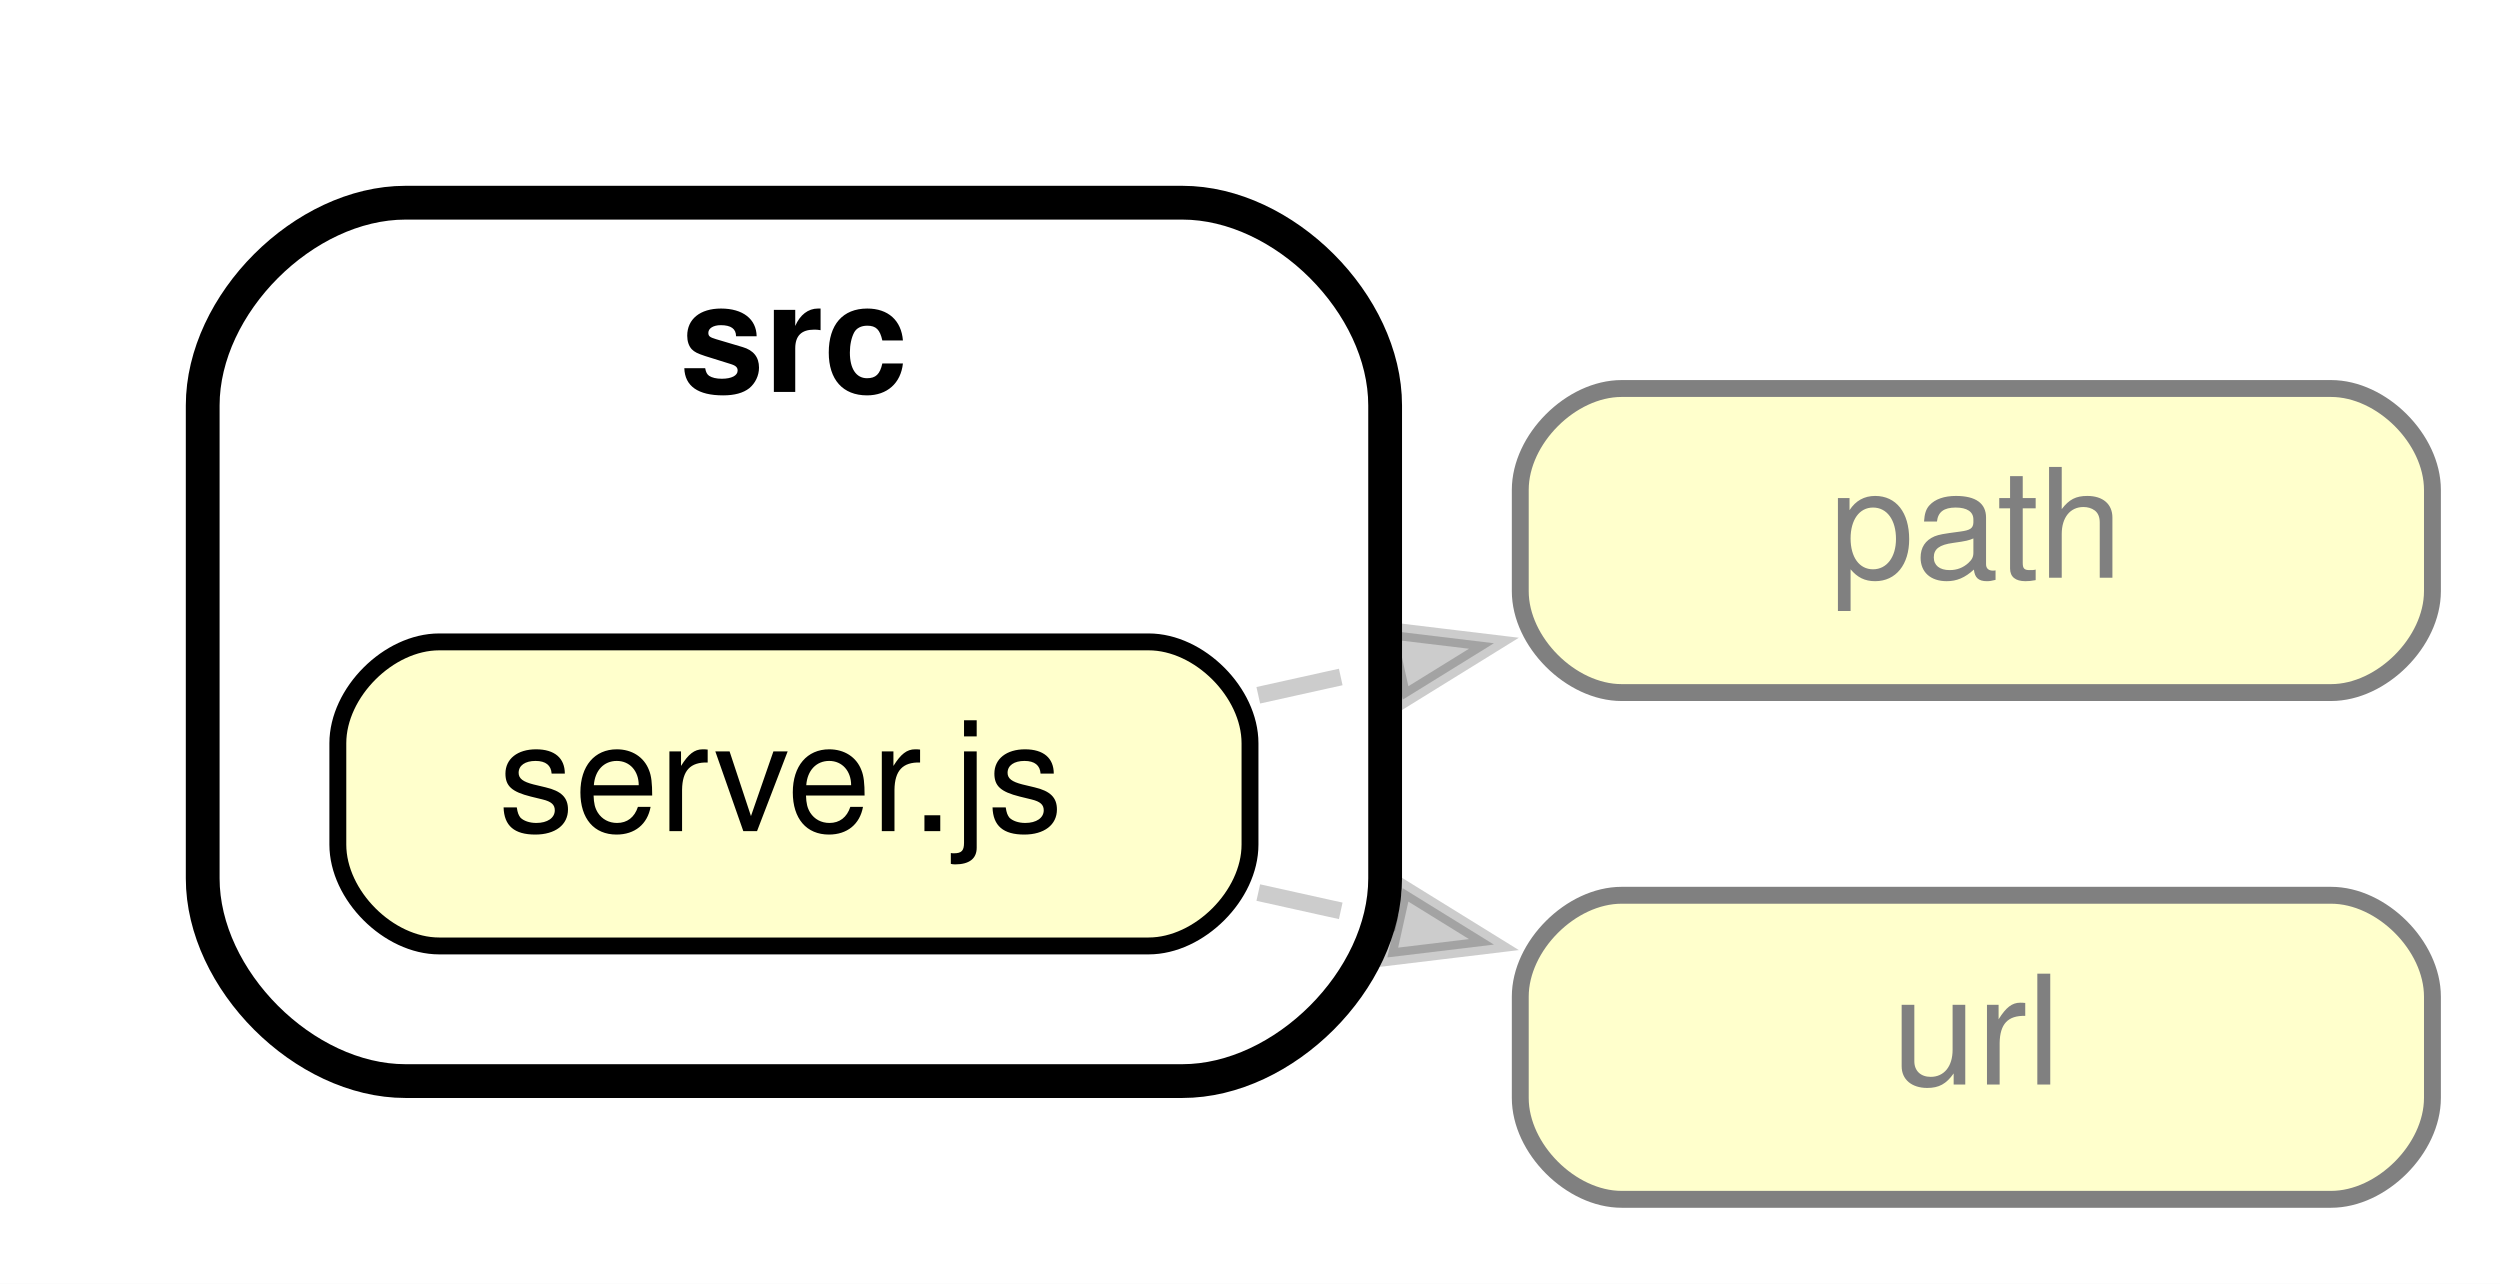
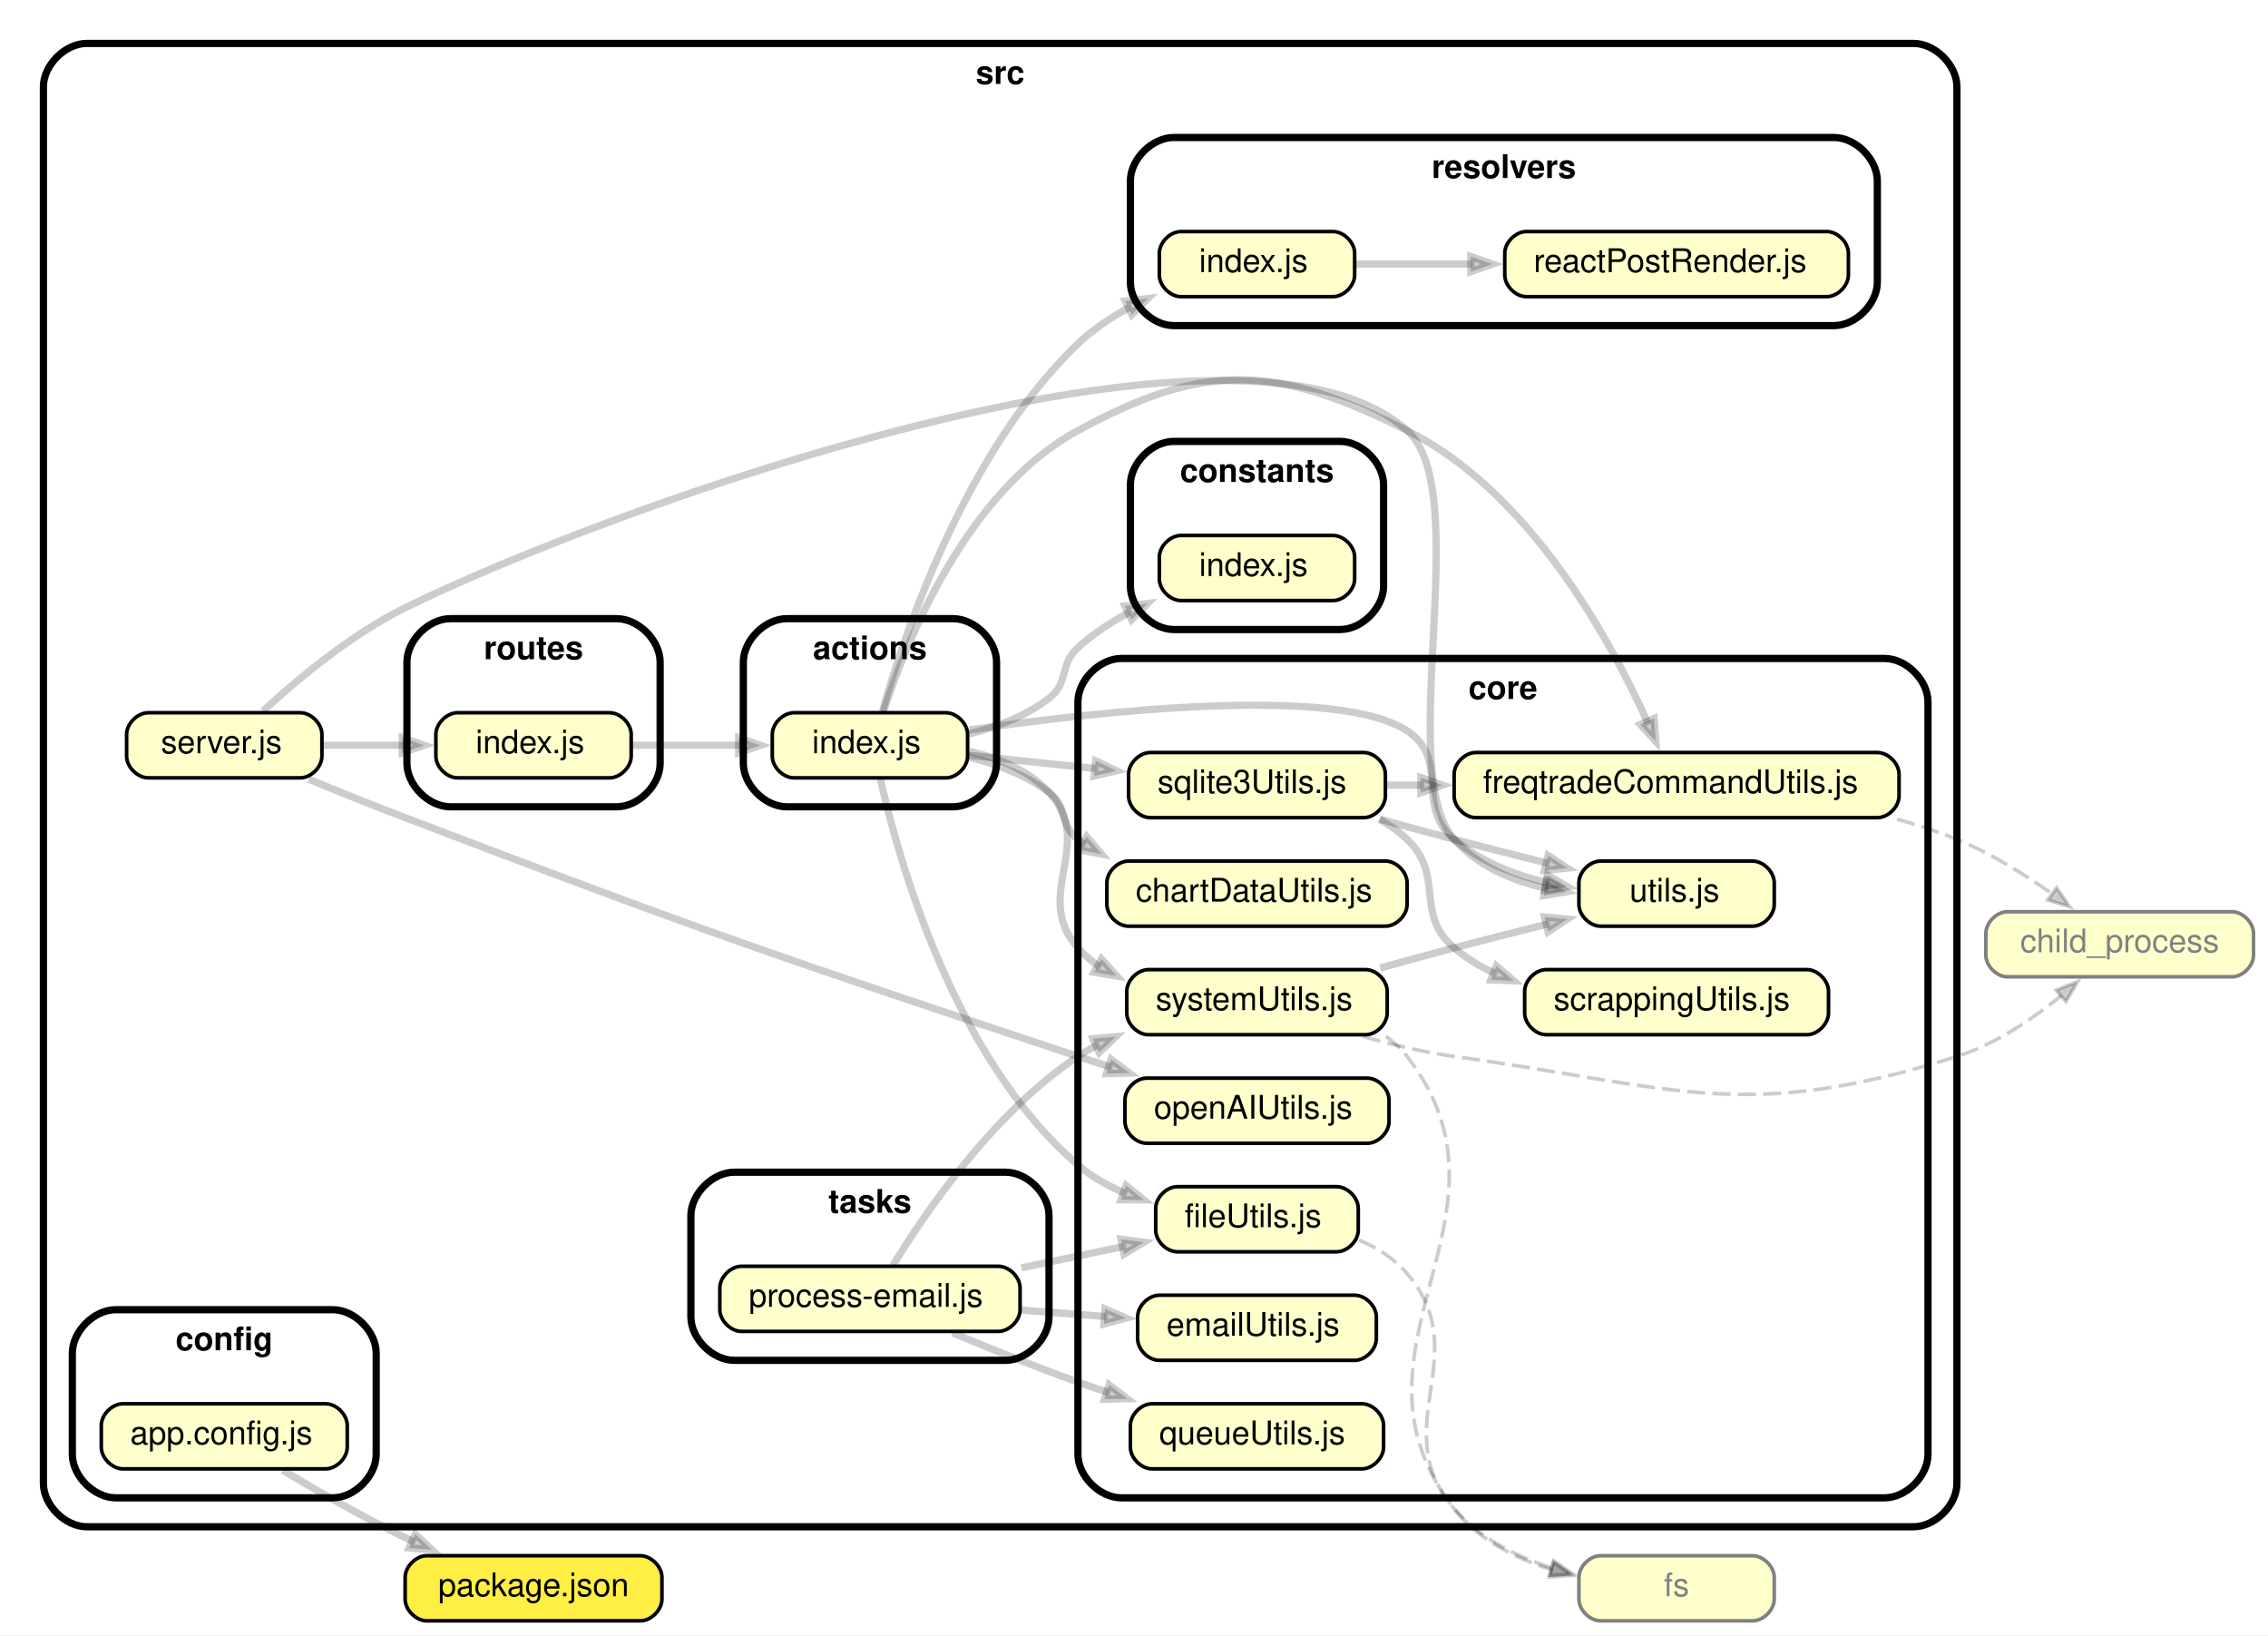
- <svg xmlns="http://www.w3.org/2000/svg" xmlns:xlink="http://www.w3.org/1999/xlink" width="148pt" height="76pt" viewBox="0.00 0.00 148.00 76.00">
-   <g id="graph0" class="graph" transform="scale(1 1) rotate(0) translate(4 72)">
-     <polygon fill="white" stroke="none" points="-4,4 -4,-72 144,-72 144,4 -4,4" />
+ <svg xmlns="http://www.w3.org/2000/svg" xmlns:xlink="http://www.w3.org/1999/xlink" width="627pt" height="452pt" viewBox="0.00 0.00 627.00 452.00">
+   <g id="graph0" class="graph" transform="scale(1 1) rotate(0) translate(4 448)">
+     <polygon fill="white" stroke="none" points="-4,4 -4,-448 623,-448 623,4 -4,4" />
    <g id="clust1" class="cluster">
-       <path fill="#ffffff" stroke="black" stroke-width="2" d="M20,-8C20,-8 66,-8 66,-8 72,-8 78,-14 78,-20 78,-20 78,-48 78,-48 78,-54 72,-60 66,-60 66,-60 20,-60 20,-60 14,-60 8,-54 8,-48 8,-48 8,-20 8,-20 8,-14 14,-8 20,-8" />
-       <text text-anchor="middle" x="43" y="-48.8" font-family="Helvetica,sans-Serif" font-weight="bold" font-size="9.00">src</text>
+       <path fill="#ffffff" stroke="black" stroke-width="2" d="M20,-26C20,-26 525,-26 525,-26 531,-26 537,-32 537,-38 537,-38 537,-424 537,-424 537,-430 531,-436 525,-436 525,-436 20,-436 20,-436 14,-436 8,-430 8,-424 8,-424 8,-38 8,-38 8,-32 14,-26 20,-26" />
+       <text text-anchor="middle" x="272.5" y="-424.8" font-family="Helvetica,sans-Serif" font-weight="bold" font-size="9.00">src</text>
+     </g>
+     <g id="clust2" class="cluster">
+       <path fill="#ffffff" stroke="black" stroke-width="2" d="M213.5,-225C213.5,-225 259.5,-225 259.5,-225 265.5,-225 271.5,-231 271.5,-237 271.5,-237 271.5,-265 271.5,-265 271.5,-271 265.5,-277 259.5,-277 259.5,-277 213.5,-277 213.5,-277 207.5,-277 201.5,-271 201.5,-265 201.5,-265 201.5,-237 201.5,-237 201.5,-231 207.5,-225 213.5,-225" />
+       <text text-anchor="middle" x="236.5" y="-265.8" font-family="Helvetica,sans-Serif" font-weight="bold" font-size="9.00">actions</text>
+     </g>
+     <g id="clust3" class="cluster">
+       <path fill="#ffffff" stroke="black" stroke-width="2" d="M28,-34C28,-34 88,-34 88,-34 94,-34 100,-40 100,-46 100,-46 100,-74 100,-74 100,-80 94,-86 88,-86 88,-86 28,-86 28,-86 22,-86 16,-80 16,-74 16,-74 16,-46 16,-46 16,-40 22,-34 28,-34" />
+       <text text-anchor="middle" x="58" y="-74.8" font-family="Helvetica,sans-Serif" font-weight="bold" font-size="9.00">config</text>
+     </g>
+     <g id="clust4" class="cluster">
+       <path fill="#ffffff" stroke="black" stroke-width="2" d="M320.5,-274C320.5,-274 366.5,-274 366.5,-274 372.5,-274 378.5,-280 378.5,-286 378.5,-286 378.5,-314 378.5,-314 378.5,-320 372.5,-326 366.5,-326 366.5,-326 320.5,-326 320.5,-326 314.5,-326 308.5,-320 308.5,-314 308.5,-314 308.5,-286 308.5,-286 308.5,-280 314.5,-274 320.5,-274" />
+       <text text-anchor="middle" x="343.5" y="-314.8" font-family="Helvetica,sans-Serif" font-weight="bold" font-size="9.00">constants</text>
+     </g>
+     <g id="clust5" class="cluster">
+       <path fill="#ffffff" stroke="black" stroke-width="2" d="M306,-34C306,-34 517,-34 517,-34 523,-34 529,-40 529,-46 529,-46 529,-254 529,-254 529,-260 523,-266 517,-266 517,-266 306,-266 306,-266 300,-266 294,-260 294,-254 294,-254 294,-46 294,-46 294,-40 300,-34 306,-34" />
+       <text text-anchor="middle" x="411.5" y="-254.8" font-family="Helvetica,sans-Serif" font-weight="bold" font-size="9.00">core</text>
+     </g>
+     <g id="clust6" class="cluster">
+       <path fill="#ffffff" stroke="black" stroke-width="2" d="M320.5,-358C320.5,-358 503,-358 503,-358 509,-358 515,-364 515,-370 515,-370 515,-398 515,-398 515,-404 509,-410 503,-410 503,-410 320.5,-410 320.5,-410 314.5,-410 308.5,-404 308.5,-398 308.5,-398 308.5,-370 308.5,-370 308.5,-364 314.5,-358 320.5,-358" />
+       <text text-anchor="middle" x="411.75" y="-398.8" font-family="Helvetica,sans-Serif" font-weight="bold" font-size="9.00">resolvers</text>
+     </g>
+     <g id="clust7" class="cluster">
+       <path fill="#ffffff" stroke="black" stroke-width="2" d="M120.5,-225C120.5,-225 166.5,-225 166.5,-225 172.5,-225 178.5,-231 178.5,-237 178.5,-237 178.5,-265 178.5,-265 178.5,-271 172.5,-277 166.5,-277 166.5,-277 120.5,-277 120.5,-277 114.5,-277 108.5,-271 108.5,-265 108.5,-265 108.5,-237 108.5,-237 108.5,-231 114.5,-225 120.5,-225" />
+       <text text-anchor="middle" x="143.5" y="-265.8" font-family="Helvetica,sans-Serif" font-weight="bold" font-size="9.00">routes</text>
+     </g>
+     <g id="clust8" class="cluster">
+       <path fill="#ffffff" stroke="black" stroke-width="2" d="M199,-72C199,-72 274,-72 274,-72 280,-72 286,-78 286,-84 286,-84 286,-112 286,-112 286,-118 280,-124 274,-124 274,-124 199,-124 199,-124 193,-124 187,-118 187,-112 187,-112 187,-84 187,-84 187,-78 193,-72 199,-72" />
+       <text text-anchor="middle" x="236.5" y="-112.8" font-family="Helvetica,sans-Serif" font-weight="bold" font-size="9.00">tasks</text>
    </g>
    <g id="node1" class="node">
      <g id="a_node1">
-         <a xlink:title="path">
-           <path fill="#ffffcc" stroke="grey" d="M134,-49C134,-49 92,-49 92,-49 89,-49 86,-46 86,-43 86,-43 86,-37 86,-37 86,-34 89,-31 92,-31 92,-31 134,-31 134,-31 137,-31 140,-34 140,-37 140,-37 140,-43 140,-43 140,-46 137,-49 134,-49" />
-           <text text-anchor="middle" x="113" y="-37.8" font-family="Helvetica,sans-Serif" font-size="9.00" fill="grey">path</text>
+         <a xlink:title="child_process">
+           <path fill="#ffffcc" stroke="grey" d="M613,-196C613,-196 551,-196 551,-196 548,-196 545,-193 545,-190 545,-190 545,-184 545,-184 545,-181 548,-178 551,-178 551,-178 613,-178 613,-178 616,-178 619,-181 619,-184 619,-184 619,-190 619,-190 619,-193 616,-196 613,-196" />
+           <text text-anchor="middle" x="582" y="-184.8" font-family="Helvetica,sans-Serif" font-size="9.00" fill="grey">child_process</text>
        </a>
      </g>
    </g>
    <g id="node2" class="node">
      <g id="a_node2">
-         <a xlink:href="src/server.js" xlink:title="server.js">
-           <path fill="#ffffcc" stroke="black" d="M64,-34C64,-34 22,-34 22,-34 19,-34 16,-31 16,-28 16,-28 16,-22 16,-22 16,-19 19,-16 22,-16 22,-16 64,-16 64,-16 67,-16 70,-19 70,-22 70,-22 70,-28 70,-28 70,-31 67,-34 64,-34" />
-           <text text-anchor="start" x="25.5" y="-22.8" font-family="Helvetica,sans-Serif" font-size="9.00">server.js</text>
-         </a>
-       </g>
-     </g>
-     <g id="edge1" class="edge">
-       <path fill="none" stroke="#000000" stroke-dasharray="5,2" stroke-opacity="0.2" d="M70.49,-30.84C73.18,-31.44 75.94,-32.05 78.69,-32.65" />
-       <polygon fill="#000000" fill-opacity="0.2" stroke="#000000" stroke-opacity="0.2" points="78.13,-34.68 84.44,-33.92 79.04,-30.58 78.13,-34.68" />
+         <a xlink:title="fs">
+           <path fill="#ffffcc" stroke="grey" d="M480.5,-18C480.5,-18 438.5,-18 438.5,-18 435.5,-18 432.5,-15 432.5,-12 432.5,-12 432.5,-6 432.5,-6 432.5,-3 435.5,0 438.5,0 438.5,0 480.5,0 480.5,0 483.5,0 486.5,-3 486.5,-6 486.5,-6 486.5,-12 486.5,-12 486.5,-15 483.5,-18 480.5,-18" />
+           <text text-anchor="middle" x="459.5" y="-6.8" font-family="Helvetica,sans-Serif" font-size="9.00" fill="grey">fs</text>
+         </a>
+       </g>
    </g>
    <g id="node3" class="node">
      <g id="a_node3">
-         <a xlink:title="url">
-           <path fill="#ffffcc" stroke="grey" d="M134,-19C134,-19 92,-19 92,-19 89,-19 86,-16 86,-13 86,-13 86,-7 86,-7 86,-4 89,-1 92,-1 92,-1 134,-1 134,-1 137,-1 140,-4 140,-7 140,-7 140,-13 140,-13 140,-16 137,-19 134,-19" />
-           <text text-anchor="middle" x="113" y="-7.8" font-family="Helvetica,sans-Serif" font-size="9.00" fill="grey">url</text>
+         <a xlink:href="package.json" xlink:title="package.json">
+           <path fill="#ffee44" stroke="black" d="M173,-18C173,-18 114,-18 114,-18 111,-18 108,-15 108,-12 108,-12 108,-6 108,-6 108,-3 111,0 114,0 114,0 173,0 173,0 176,0 179,-3 179,-6 179,-6 179,-12 179,-12 179,-15 176,-18 173,-18" />
+           <text text-anchor="middle" x="143.5" y="-6.8" font-family="Helvetica,sans-Serif" font-size="9.00">package.json</text>
+         </a>
+       </g>
+     </g>
+     <g id="node4" class="node">
+       <g id="a_node4">
+         <a xlink:href="src/actions/index.js" xlink:title="index.js">
+           <path fill="#ffffcc" stroke="black" d="M257.5,-251C257.5,-251 215.5,-251 215.5,-251 212.5,-251 209.5,-248 209.5,-245 209.5,-245 209.5,-239 209.5,-239 209.5,-236 212.5,-233 215.5,-233 215.5,-233 257.5,-233 257.5,-233 260.5,-233 263.5,-236 263.5,-239 263.5,-239 263.5,-245 263.5,-245 263.5,-248 260.5,-251 257.5,-251" />
+           <text text-anchor="start" x="220.5" y="-239.8" font-family="Helvetica,sans-Serif" font-size="9.00">index.js</text>
+         </a>
+       </g>
+     </g>
+     <g id="node5" class="node">
+       <g id="a_node5">
+         <a xlink:href="src/constants/index.js" xlink:title="index.js">
+           <path fill="#ffffcc" stroke="black" d="M364.5,-300C364.5,-300 322.5,-300 322.5,-300 319.5,-300 316.5,-297 316.5,-294 316.5,-294 316.5,-288 316.5,-288 316.5,-285 319.5,-282 322.5,-282 322.5,-282 364.5,-282 364.5,-282 367.5,-282 370.5,-285 370.5,-288 370.5,-288 370.5,-294 370.5,-294 370.5,-297 367.5,-300 364.5,-300" />
+           <text text-anchor="start" x="327.5" y="-288.8" font-family="Helvetica,sans-Serif" font-size="9.00">index.js</text>
+         </a>
+       </g>
+     </g>
+     <g id="edge1" class="edge">
+       <path fill="none" stroke="#000000" stroke-width="2" stroke-opacity="0.2" d="M263.89,-245.14C271.6,-247.05 279.65,-250.1 286,-255 291.68,-259.38 288.7,-264.17 294,-269 298.13,-272.76 303,-275.97 308.05,-278.68" />
+       <polygon fill="#000000" fill-opacity="0.2" stroke="#000000" stroke-width="2" stroke-opacity="0.2" points="306.99,-280.5 313.31,-281.22 308.82,-276.72 306.99,-280.5" />
+     </g>
+     <g id="node6" class="node">
+       <g id="a_node6">
+         <a xlink:href="src/core/chartDataUtils.js" xlink:title="chartDataUtils.js">
+           <path fill="#ffffcc" stroke="black" d="M379,-210C379,-210 308,-210 308,-210 305,-210 302,-207 302,-204 302,-204 302,-198 302,-198 302,-195 305,-192 308,-192 308,-192 379,-192 379,-192 382,-192 385,-195 385,-198 385,-198 385,-204 385,-204 385,-207 382,-210 379,-210" />
+           <text text-anchor="start" x="310" y="-198.8" font-family="Helvetica,sans-Serif" font-size="9.00">chartDataUtils.js</text>
        </a>
      </g>
    </g>
    <g id="edge2" class="edge">
-       <path fill="none" stroke="#000000" stroke-dasharray="5,2" stroke-opacity="0.2" d="M70.49,-19.16C73.18,-18.56 75.94,-17.95 78.69,-17.35" />
-       <polygon fill="#000000" fill-opacity="0.2" stroke="#000000" stroke-opacity="0.2" points="79.04,-19.42 84.44,-16.08 78.13,-15.32 79.04,-19.42" />
+       <path fill="none" stroke="#000000" stroke-width="2" stroke-opacity="0.2" d="M263.79,-238.73C271.5,-236.82 279.57,-233.79 286,-229 291.44,-224.95 288.64,-220.16 294,-216 294.52,-215.59 295.06,-215.2 295.6,-214.82" />
+       <polygon fill="#000000" fill-opacity="0.2" stroke="#000000" stroke-width="2" stroke-opacity="0.2" points="296.41,-216.78 300.52,-211.93 294.28,-213.15 296.41,-216.78" />
+     </g>
+     <g id="node7" class="node">
+       <g id="a_node7">
+         <a xlink:href="src/core/fileUtils.js" xlink:title="fileUtils.js">
+           <path fill="#ffffcc" stroke="black" d="M365.5,-120C365.5,-120 321.5,-120 321.5,-120 318.5,-120 315.5,-117 315.5,-114 315.5,-114 315.5,-108 315.5,-108 315.5,-105 318.5,-102 321.5,-102 321.5,-102 365.5,-102 365.5,-102 368.5,-102 371.5,-105 371.5,-108 371.5,-108 371.5,-114 371.5,-114 371.5,-117 368.5,-120 365.5,-120" />
+           <text text-anchor="start" x="323.5" y="-108.8" font-family="Helvetica,sans-Serif" font-size="9.00">fileUtils.js</text>
+         </a>
+       </g>
+     </g>
+     <g id="edge3" class="edge">
+       <path fill="none" stroke="#000000" stroke-width="2" stroke-opacity="0.2" d="M239.4,-232.62C244.33,-210.65 259.65,-155.45 294,-126 297.72,-122.81 302.12,-120.3 306.72,-118.32" />
+       <polygon fill="#000000" fill-opacity="0.2" stroke="#000000" stroke-width="2" stroke-opacity="0.2" points="307.33,-120.33 312.26,-116.33 305.91,-116.38 307.33,-120.33" />
+     </g>
+     <g id="node8" class="node">
+       <g id="a_node8">
+         <a xlink:href="src/core/freqtradeCommandUtils.js" xlink:title="freqtradeCommandUtils.js">
+           <path fill="#ffffcc" stroke="black" d="M515,-240C515,-240 404,-240 404,-240 401,-240 398,-237 398,-234 398,-234 398,-228 398,-228 398,-225 401,-222 404,-222 404,-222 515,-222 515,-222 518,-222 521,-225 521,-228 521,-228 521,-234 521,-234 521,-237 518,-240 515,-240" />
+           <text text-anchor="start" x="406" y="-228.8" font-family="Helvetica,sans-Serif" font-size="9.00">freqtradeCommandUtils.js</text>
+         </a>
+       </g>
+     </g>
+     <g id="edge4" class="edge">
+       <path fill="none" stroke="#000000" stroke-width="2" stroke-opacity="0.2" d="M240.24,-251.32C246.34,-270.11 262.98,-312.16 294,-329 329.54,-348.3 348.83,-347.09 385,-329 418.73,-312.13 441,-271.6 451.5,-248.29" />
+       <polygon fill="#000000" fill-opacity="0.2" stroke="#000000" stroke-width="2" stroke-opacity="0.2" points="453.31,-249.41 453.75,-243.07 449.45,-247.75 453.31,-249.41" />
+     </g>
+     <g id="node9" class="node">
+       <g id="a_node9">
+         <a xlink:href="src/core/sqlite3Utils.js" xlink:title="sqlite3Utils.js">
+           <path fill="#ffffcc" stroke="black" d="M373,-240C373,-240 314,-240 314,-240 311,-240 308,-237 308,-234 308,-234 308,-228 308,-228 308,-225 311,-222 314,-222 314,-222 373,-222 373,-222 376,-222 379,-225 379,-228 379,-228 379,-234 379,-234 379,-237 376,-240 373,-240" />
+           <text text-anchor="start" x="316" y="-228.8" font-family="Helvetica,sans-Serif" font-size="9.00">sqlite3Utils.js</text>
+         </a>
+       </g>
+     </g>
+     <g id="edge5" class="edge">
+       <path fill="none" stroke="#000000" stroke-width="2" stroke-opacity="0.2" d="M264,-239.22C274.55,-238.12 286.98,-236.82 298.8,-235.58" />
+       <polygon fill="#000000" fill-opacity="0.2" stroke="#000000" stroke-width="2" stroke-opacity="0.2" points="298.91,-237.68 304.66,-234.96 298.48,-233.5 298.91,-237.68" />
+     </g>
+     <g id="node10" class="node">
+       <g id="a_node10">
+         <a xlink:href="src/core/systemUtils.js" xlink:title="systemUtils.js">
+           <path fill="#ffffcc" stroke="black" d="M373.5,-180C373.5,-180 313.5,-180 313.5,-180 310.5,-180 307.5,-177 307.5,-174 307.5,-174 307.5,-168 307.5,-168 307.5,-165 310.5,-162 313.5,-162 313.5,-162 373.5,-162 373.5,-162 376.5,-162 379.5,-165 379.5,-168 379.5,-168 379.5,-174 379.5,-174 379.5,-177 376.5,-180 373.5,-180" />
+           <text text-anchor="start" x="315.5" y="-168.8" font-family="Helvetica,sans-Serif" font-size="9.00">systemUtils.js</text>
+         </a>
+       </g>
+     </g>
+     <g id="edge6" class="edge">
+       <path fill="none" stroke="#000000" stroke-width="2" stroke-opacity="0.2" d="M264,-240.31C272.08,-238.51 280.32,-235.14 286,-229 299.2,-214.73 281.07,-200.52 294,-186 295.7,-184.09 297.64,-182.41 299.75,-180.95" />
+       <polygon fill="#000000" fill-opacity="0.2" stroke="#000000" stroke-width="2" stroke-opacity="0.2" points="300.51,-182.93 304.76,-178.21 298.49,-179.25 300.51,-182.93" />
+     </g>
+     <g id="node11" class="node">
+       <g id="a_node11">
+         <a xlink:href="src/core/utils.js" xlink:title="utils.js">
+           <path fill="#ffffcc" stroke="black" d="M480.5,-210C480.5,-210 438.5,-210 438.5,-210 435.5,-210 432.5,-207 432.5,-204 432.5,-204 432.5,-198 432.5,-198 432.5,-195 435.5,-192 438.5,-192 438.5,-192 480.5,-192 480.5,-192 483.5,-192 486.5,-195 486.5,-198 486.5,-198 486.5,-204 486.5,-204 486.5,-207 483.5,-210 480.5,-210" />
+           <text text-anchor="start" x="446.5" y="-198.8" font-family="Helvetica,sans-Serif" font-size="9.00">utils.js</text>
+         </a>
+       </g>
+     </g>
+     <g id="edge7" class="edge">
+       <path fill="none" stroke="#000000" stroke-width="2" stroke-opacity="0.2" d="M263.99,-246.24C301,-251.57 365.78,-258.62 385,-246 397.15,-238.02 386.91,-225.39 398,-216 405.2,-209.91 414.51,-206.22 423.65,-204.02" />
+       <polygon fill="#000000" fill-opacity="0.2" stroke="#000000" stroke-width="2" stroke-opacity="0.2" points="423.85,-206.12 429.33,-202.9 423.04,-202 423.85,-206.12" />
+     </g>
+     <g id="node12" class="node">
+       <g id="a_node12">
+         <a xlink:href="src/resolvers/index.js" xlink:title="index.js">
+           <path fill="#ffffcc" stroke="black" d="M364.5,-384C364.5,-384 322.5,-384 322.5,-384 319.5,-384 316.5,-381 316.5,-378 316.5,-378 316.5,-372 316.5,-372 316.5,-369 319.5,-366 322.5,-366 322.5,-366 364.5,-366 364.5,-366 367.5,-366 370.5,-369 370.5,-372 370.5,-372 370.5,-378 370.5,-378 370.5,-381 367.5,-384 364.5,-384" />
+           <text text-anchor="start" x="327.5" y="-372.8" font-family="Helvetica,sans-Serif" font-size="9.00">index.js</text>
+         </a>
+       </g>
+     </g>
+     <g id="edge8" class="edge">
+       <path fill="none" stroke="#000000" stroke-width="2" stroke-opacity="0.2" d="M239.94,-251.32C245.84,-272.18 262.74,-323.11 294,-353 298.08,-356.9 302.97,-360.19 308.05,-362.94" />
+       <polygon fill="#000000" fill-opacity="0.2" stroke="#000000" stroke-width="2" stroke-opacity="0.2" points="307.07,-364.8 313.38,-365.51 308.89,-361.01 307.07,-364.8" />
+     </g>
+     <g id="edge10" class="edge">
+       <path fill="none" stroke="#000000" stroke-dasharray="5,2" stroke-opacity="0.2" d="M371.76,-105.25C376.76,-103.09 381.49,-100.11 385,-96 404.13,-73.6 378.8,-53.35 398,-31 404.92,-22.95 415.02,-17.85 425.01,-14.61" />
+       <polygon fill="#000000" fill-opacity="0.2" stroke="#000000" stroke-opacity="0.2" points="425.55,-16.64 430.75,-12.98 424.4,-12.6 425.55,-16.64" />
+     </g>
+     <g id="edge11" class="edge">
+       <path fill="none" stroke="#000000" stroke-dasharray="5,2" stroke-opacity="0.2" d="M520.47,-221.59C526.14,-220 531.74,-218.15 537,-216 546.26,-212.21 555.64,-206.37 563.35,-200.92" />
+       <polygon fill="#000000" fill-opacity="0.2" stroke="#000000" stroke-opacity="0.2" points="564.57,-202.62 568.17,-197.38 562.09,-199.23 564.57,-202.62" />
+     </g>
+     <g id="edge12" class="edge">
+       <path fill="none" stroke="#000000" stroke-width="2" stroke-opacity="0.2" d="M379.32,-231C382.45,-231 385.69,-231 388.99,-231" />
+       <polygon fill="#000000" fill-opacity="0.2" stroke="#000000" stroke-width="2" stroke-opacity="0.2" points="388.79,-233.1 394.79,-231 388.79,-228.9 388.79,-233.1" />
+     </g>
+     <g id="edge14" class="edge">
+       <path fill="none" stroke="#000000" stroke-width="2" stroke-opacity="0.2" d="M377.56,-221.56C384.31,-219.68 391.38,-217.75 398,-216 406.31,-213.81 415.28,-211.53 423.71,-209.43" />
+       <polygon fill="#000000" fill-opacity="0.2" stroke="#000000" stroke-width="2" stroke-opacity="0.2" points="423.99,-211.53 429.31,-208.05 422.98,-207.45 423.99,-211.53" />
+     </g>
+     <g id="node17" class="node">
+       <g id="a_node17">
+         <a xlink:href="src/core/scrappingUtils.js" xlink:title="scrappingUtils.js">
+           <path fill="#ffffcc" stroke="black" d="M495.5,-180C495.5,-180 423.5,-180 423.5,-180 420.5,-180 417.5,-177 417.5,-174 417.5,-174 417.5,-168 417.5,-168 417.5,-165 420.5,-162 423.5,-162 423.5,-162 495.5,-162 495.5,-162 498.5,-162 501.5,-165 501.5,-168 501.5,-168 501.5,-174 501.5,-174 501.5,-177 498.5,-180 495.5,-180" />
+           <text text-anchor="start" x="425.5" y="-168.8" font-family="Helvetica,sans-Serif" font-size="9.00">scrappingUtils.js</text>
+         </a>
+       </g>
+     </g>
+     <g id="edge13" class="edge">
+       <path fill="none" stroke="#000000" stroke-width="2" stroke-opacity="0.2" d="M377.29,-221.62C380.09,-220.02 382.71,-218.17 385,-216 395.55,-206.01 386.91,-195.39 398,-186 401.29,-183.22 405.01,-180.94 408.96,-179.07" />
+       <polygon fill="#000000" fill-opacity="0.2" stroke="#000000" stroke-width="2" stroke-opacity="0.2" points="409.68,-181.05 414.49,-176.9 408.14,-177.14 409.68,-181.05" />
+     </g>
+     <g id="edge16" class="edge">
+       <path fill="none" stroke="#000000" stroke-dasharray="5,2" stroke-opacity="0.2" d="M372.79,-161.51C380.84,-159.24 389.69,-157.14 398,-156 459.2,-147.58 478.11,-137.34 537,-156 547.65,-159.37 557.94,-166.36 565.9,-172.84" />
+       <polygon fill="#000000" fill-opacity="0.2" stroke="#000000" stroke-opacity="0.2" points="564.42,-174.34 570.34,-176.65 567.15,-171.15 564.42,-174.34" />
+     </g>
+     <g id="edge17" class="edge">
+       <path fill="none" stroke="#000000" stroke-dasharray="5,2" stroke-opacity="0.2" d="M379.16,-161.53C381.36,-159.96 383.35,-158.13 385,-156 419.24,-111.87 363.63,-75.03 398,-31 404.65,-22.48 414.91,-17.26 425.1,-14.06" />
+       <polygon fill="#000000" fill-opacity="0.2" stroke="#000000" stroke-opacity="0.2" points="425.4,-16.15 430.64,-12.55 424.3,-12.1 425.4,-16.15" />
+     </g>
+     <g id="edge15" class="edge">
+       <path fill="none" stroke="#000000" stroke-width="2" stroke-opacity="0.2" d="M377.56,-180.44C384.31,-182.32 391.38,-184.25 398,-186 406.31,-188.19 415.28,-190.47 423.71,-192.57" />
+       <polygon fill="#000000" fill-opacity="0.2" stroke="#000000" stroke-width="2" stroke-opacity="0.2" points="422.98,-194.55 429.31,-193.95 423.99,-190.47 422.98,-194.55" />
+     </g>
+     <g id="node18" class="node">
+       <g id="a_node18">
+         <a xlink:href="src/resolvers/reactPostRender.js" xlink:title="reactPostRender.js">
+           <path fill="#ffffcc" stroke="black" d="M501,-384C501,-384 418,-384 418,-384 415,-384 412,-381 412,-378 412,-378 412,-372 412,-372 412,-369 415,-366 418,-366 418,-366 501,-366 501,-366 504,-366 507,-369 507,-372 507,-372 507,-378 507,-378 507,-381 504,-384 501,-384" />
+           <text text-anchor="start" x="420" y="-372.8" font-family="Helvetica,sans-Serif" font-size="9.00">reactPostRender.js</text>
+         </a>
+       </g>
+     </g>
+     <g id="edge18" class="edge">
+       <path fill="none" stroke="#000000" stroke-width="2" stroke-opacity="0.2" d="M370.94,-375C380.49,-375 391.66,-375 402.77,-375" />
+       <polygon fill="#000000" fill-opacity="0.2" stroke="#000000" stroke-width="2" stroke-opacity="0.2" points="402.61,-377.1 408.61,-375 402.61,-372.9 402.61,-377.1" />
+     </g>
+     <g id="node13" class="node">
+       <g id="a_node13">
+         <a xlink:href="src/config/app.config.js" xlink:title="app.config.js">
+           <path fill="#ffffcc" stroke="black" d="M86,-60C86,-60 30,-60 30,-60 27,-60 24,-57 24,-54 24,-54 24,-48 24,-48 24,-45 27,-42 30,-42 30,-42 86,-42 86,-42 89,-42 92,-45 92,-48 92,-48 92,-54 92,-54 92,-57 89,-60 86,-60" />
+           <text text-anchor="start" x="32" y="-48.8" font-family="Helvetica,sans-Serif" font-size="9.00">app.config.js</text>
+         </a>
+       </g>
+     </g>
+     <g id="edge9" class="edge">
+       <path fill="none" stroke="#000000" stroke-width="2" stroke-opacity="0.2" d="M74.16,-41.63C83.7,-35.92 96.37,-28.65 108,-23 108.71,-22.65 109.44,-22.31 110.17,-21.97" />
+       <polygon fill="#000000" fill-opacity="0.2" stroke="#000000" stroke-width="2" stroke-opacity="0.2" points="110.8,-23.98 115.43,-19.62 109.09,-20.15 110.8,-23.98" />
+     </g>
+     <g id="node14" class="node">
+       <g id="a_node14">
+         <a xlink:href="src/core/emailUtils.js" xlink:title="emailUtils.js">
+           <path fill="#ffffcc" stroke="black" d="M370.5,-90C370.5,-90 316.5,-90 316.5,-90 313.5,-90 310.5,-87 310.5,-84 310.5,-84 310.5,-78 310.5,-78 310.5,-75 313.5,-72 316.5,-72 316.5,-72 370.5,-72 370.5,-72 373.5,-72 376.5,-75 376.5,-78 376.5,-78 376.5,-84 376.5,-84 376.5,-87 373.5,-90 370.5,-90" />
+           <text text-anchor="start" x="318.5" y="-78.8" font-family="Helvetica,sans-Serif" font-size="9.00">emailUtils.js</text>
+         </a>
+       </g>
+     </g>
+     <g id="node15" class="node">
+       <g id="a_node15">
+         <a xlink:href="src/core/openAIUtils.js" xlink:title="openAIUtils.js">
+           <path fill="#ffffcc" stroke="black" d="M374,-150C374,-150 313,-150 313,-150 310,-150 307,-147 307,-144 307,-144 307,-138 307,-138 307,-135 310,-132 313,-132 313,-132 374,-132 374,-132 377,-132 380,-135 380,-138 380,-138 380,-144 380,-144 380,-147 377,-150 374,-150" />
+           <text text-anchor="start" x="315" y="-138.8" font-family="Helvetica,sans-Serif" font-size="9.00">openAIUtils.js</text>
+         </a>
+       </g>
+     </g>
+     <g id="node16" class="node">
+       <g id="a_node16">
+         <a xlink:href="src/core/queueUtils.js" xlink:title="queueUtils.js">
+           <path fill="#ffffcc" stroke="black" d="M372.5,-60C372.5,-60 314.5,-60 314.5,-60 311.5,-60 308.5,-57 308.5,-54 308.5,-54 308.5,-48 308.5,-48 308.5,-45 311.5,-42 314.5,-42 314.5,-42 372.5,-42 372.5,-42 375.5,-42 378.5,-45 378.5,-48 378.5,-48 378.5,-54 378.5,-54 378.5,-57 375.5,-60 372.5,-60" />
+           <text text-anchor="start" x="316.5" y="-48.8" font-family="Helvetica,sans-Serif" font-size="9.00">queueUtils.js</text>
+         </a>
+       </g>
+     </g>
+     <g id="node19" class="node">
+       <g id="a_node19">
+         <a xlink:href="src/routes/index.js" xlink:title="index.js">
+           <path fill="#ffffcc" stroke="black" d="M164.5,-251C164.5,-251 122.5,-251 122.5,-251 119.5,-251 116.5,-248 116.5,-245 116.5,-245 116.5,-239 116.5,-239 116.5,-236 119.5,-233 122.5,-233 122.5,-233 164.5,-233 164.5,-233 167.5,-233 170.5,-236 170.5,-239 170.5,-239 170.5,-245 170.5,-245 170.5,-248 167.5,-251 164.5,-251" />
+           <text text-anchor="start" x="127.5" y="-239.8" font-family="Helvetica,sans-Serif" font-size="9.00">index.js</text>
+         </a>
+       </g>
+     </g>
+     <g id="edge19" class="edge">
+       <path fill="none" stroke="#000000" stroke-width="2" stroke-opacity="0.2" d="M170.82,-242C180.06,-242 190.6,-242 200.45,-242" />
+       <polygon fill="#000000" fill-opacity="0.2" stroke="#000000" stroke-width="2" stroke-opacity="0.2" points="200.21,-244.1 206.21,-242 200.21,-239.9 200.21,-244.1" />
+     </g>
+     <g id="node20" class="node">
+       <g id="a_node20">
+         <a xlink:href="src/server.js" xlink:title="server.js">
+           <path fill="#ffffcc" stroke="black" d="M79,-251C79,-251 37,-251 37,-251 34,-251 31,-248 31,-245 31,-245 31,-239 31,-239 31,-236 34,-233 37,-233 37,-233 79,-233 79,-233 82,-233 85,-236 85,-239 85,-239 85,-245 85,-245 85,-248 82,-251 79,-251" />
+           <text text-anchor="start" x="40.5" y="-239.8" font-family="Helvetica,sans-Serif" font-size="9.00">server.js</text>
+         </a>
+       </g>
+     </g>
+     <g id="edge21" class="edge">
+       <path fill="none" stroke="#000000" stroke-width="2" stroke-opacity="0.2" d="M68.7,-251.46C78.04,-260.08 92.94,-272.57 108,-280 164.05,-307.67 338.34,-370.6 385,-329 403.87,-312.18 381.31,-234.98 398,-216 404.45,-208.66 413.89,-204.63 423.39,-202.49" />
+       <polygon fill="#000000" fill-opacity="0.2" stroke="#000000" stroke-width="2" stroke-opacity="0.2" points="423.51,-204.6 429.08,-201.52 422.81,-200.46 423.51,-204.6" />
+     </g>
+     <g id="edge20" class="edge">
+       <path fill="none" stroke="#000000" stroke-width="2" stroke-opacity="0.2" d="M81.36,-232.62C89.69,-229.19 99.24,-225.34 108,-222 189.96,-190.75 210.75,-183.63 294,-156 296.85,-155.06 299.79,-154.1 302.76,-153.14" />
+       <polygon fill="#000000" fill-opacity="0.2" stroke="#000000" stroke-width="2" stroke-opacity="0.2" points="303.16,-155.22 308.25,-151.41 301.89,-151.22 303.16,-155.22" />
+     </g>
+     <g id="edge22" class="edge">
+       <path fill="none" stroke="#000000" stroke-width="2" stroke-opacity="0.2" d="M85.42,-242C92.49,-242 100.25,-242 107.7,-242" />
+       <polygon fill="#000000" fill-opacity="0.2" stroke="#000000" stroke-width="2" stroke-opacity="0.2" points="107.22,-244.1 113.22,-242 107.22,-239.9 107.22,-244.1" />
+     </g>
+     <g id="node21" class="node">
+       <g id="a_node21">
+         <a xlink:href="src/tasks/process-email.js" xlink:title="process-email.js">
+           <path fill="#ffffcc" stroke="black" d="M272,-98C272,-98 201,-98 201,-98 198,-98 195,-95 195,-92 195,-92 195,-86 195,-86 195,-83 198,-80 201,-80 201,-80 272,-80 272,-80 275,-80 278,-83 278,-86 278,-86 278,-92 278,-92 278,-95 275,-98 272,-98" />
+           <text text-anchor="start" x="203" y="-86.8" font-family="Helvetica,sans-Serif" font-size="9.00">process-email.js</text>
+         </a>
+       </g>
+     </g>
+     <g id="edge24" class="edge">
+       <path fill="none" stroke="#000000" stroke-width="2" stroke-opacity="0.2" d="M278.4,-97.57C287.64,-99.51 297.39,-101.55 306.41,-103.44" />
+       <polygon fill="#000000" fill-opacity="0.2" stroke="#000000" stroke-width="2" stroke-opacity="0.2" points="305.89,-105.47 312.19,-104.65 306.75,-101.36 305.89,-105.47" />
+     </g>
+     <g id="edge26" class="edge">
+       <path fill="none" stroke="#000000" stroke-width="2" stroke-opacity="0.2" d="M242.86,-98.25C251.68,-112.69 270.66,-140.54 294,-156 295.64,-157.09 297.37,-158.1 299.15,-159.04" />
+       <polygon fill="#000000" fill-opacity="0.2" stroke="#000000" stroke-width="2" stroke-opacity="0.2" points="298.14,-160.89 304.47,-161.47 299.89,-157.07 298.14,-160.89" />
+     </g>
+     <g id="edge23" class="edge">
+       <path fill="none" stroke="#000000" stroke-width="2" stroke-opacity="0.2" d="M278.4,-85.88C286.01,-85.3 293.97,-84.7 301.59,-84.12" />
+       <polygon fill="#000000" fill-opacity="0.2" stroke="#000000" stroke-width="2" stroke-opacity="0.2" points="301.49,-86.23 307.31,-83.68 301.17,-82.04 301.49,-86.23" />
+     </g>
+     <g id="edge25" class="edge">
+       <path fill="none" stroke="#000000" stroke-width="2" stroke-opacity="0.2" d="M259.33,-79.6C269.75,-75.24 282.43,-70.13 294,-66 296.66,-65.05 299.41,-64.1 302.18,-63.18" />
+       <polygon fill="#000000" fill-opacity="0.2" stroke="#000000" stroke-width="2" stroke-opacity="0.2" points="302.61,-65.25 307.66,-61.39 301.31,-61.25 302.61,-65.25" />
    </g>
  </g>
</svg>
